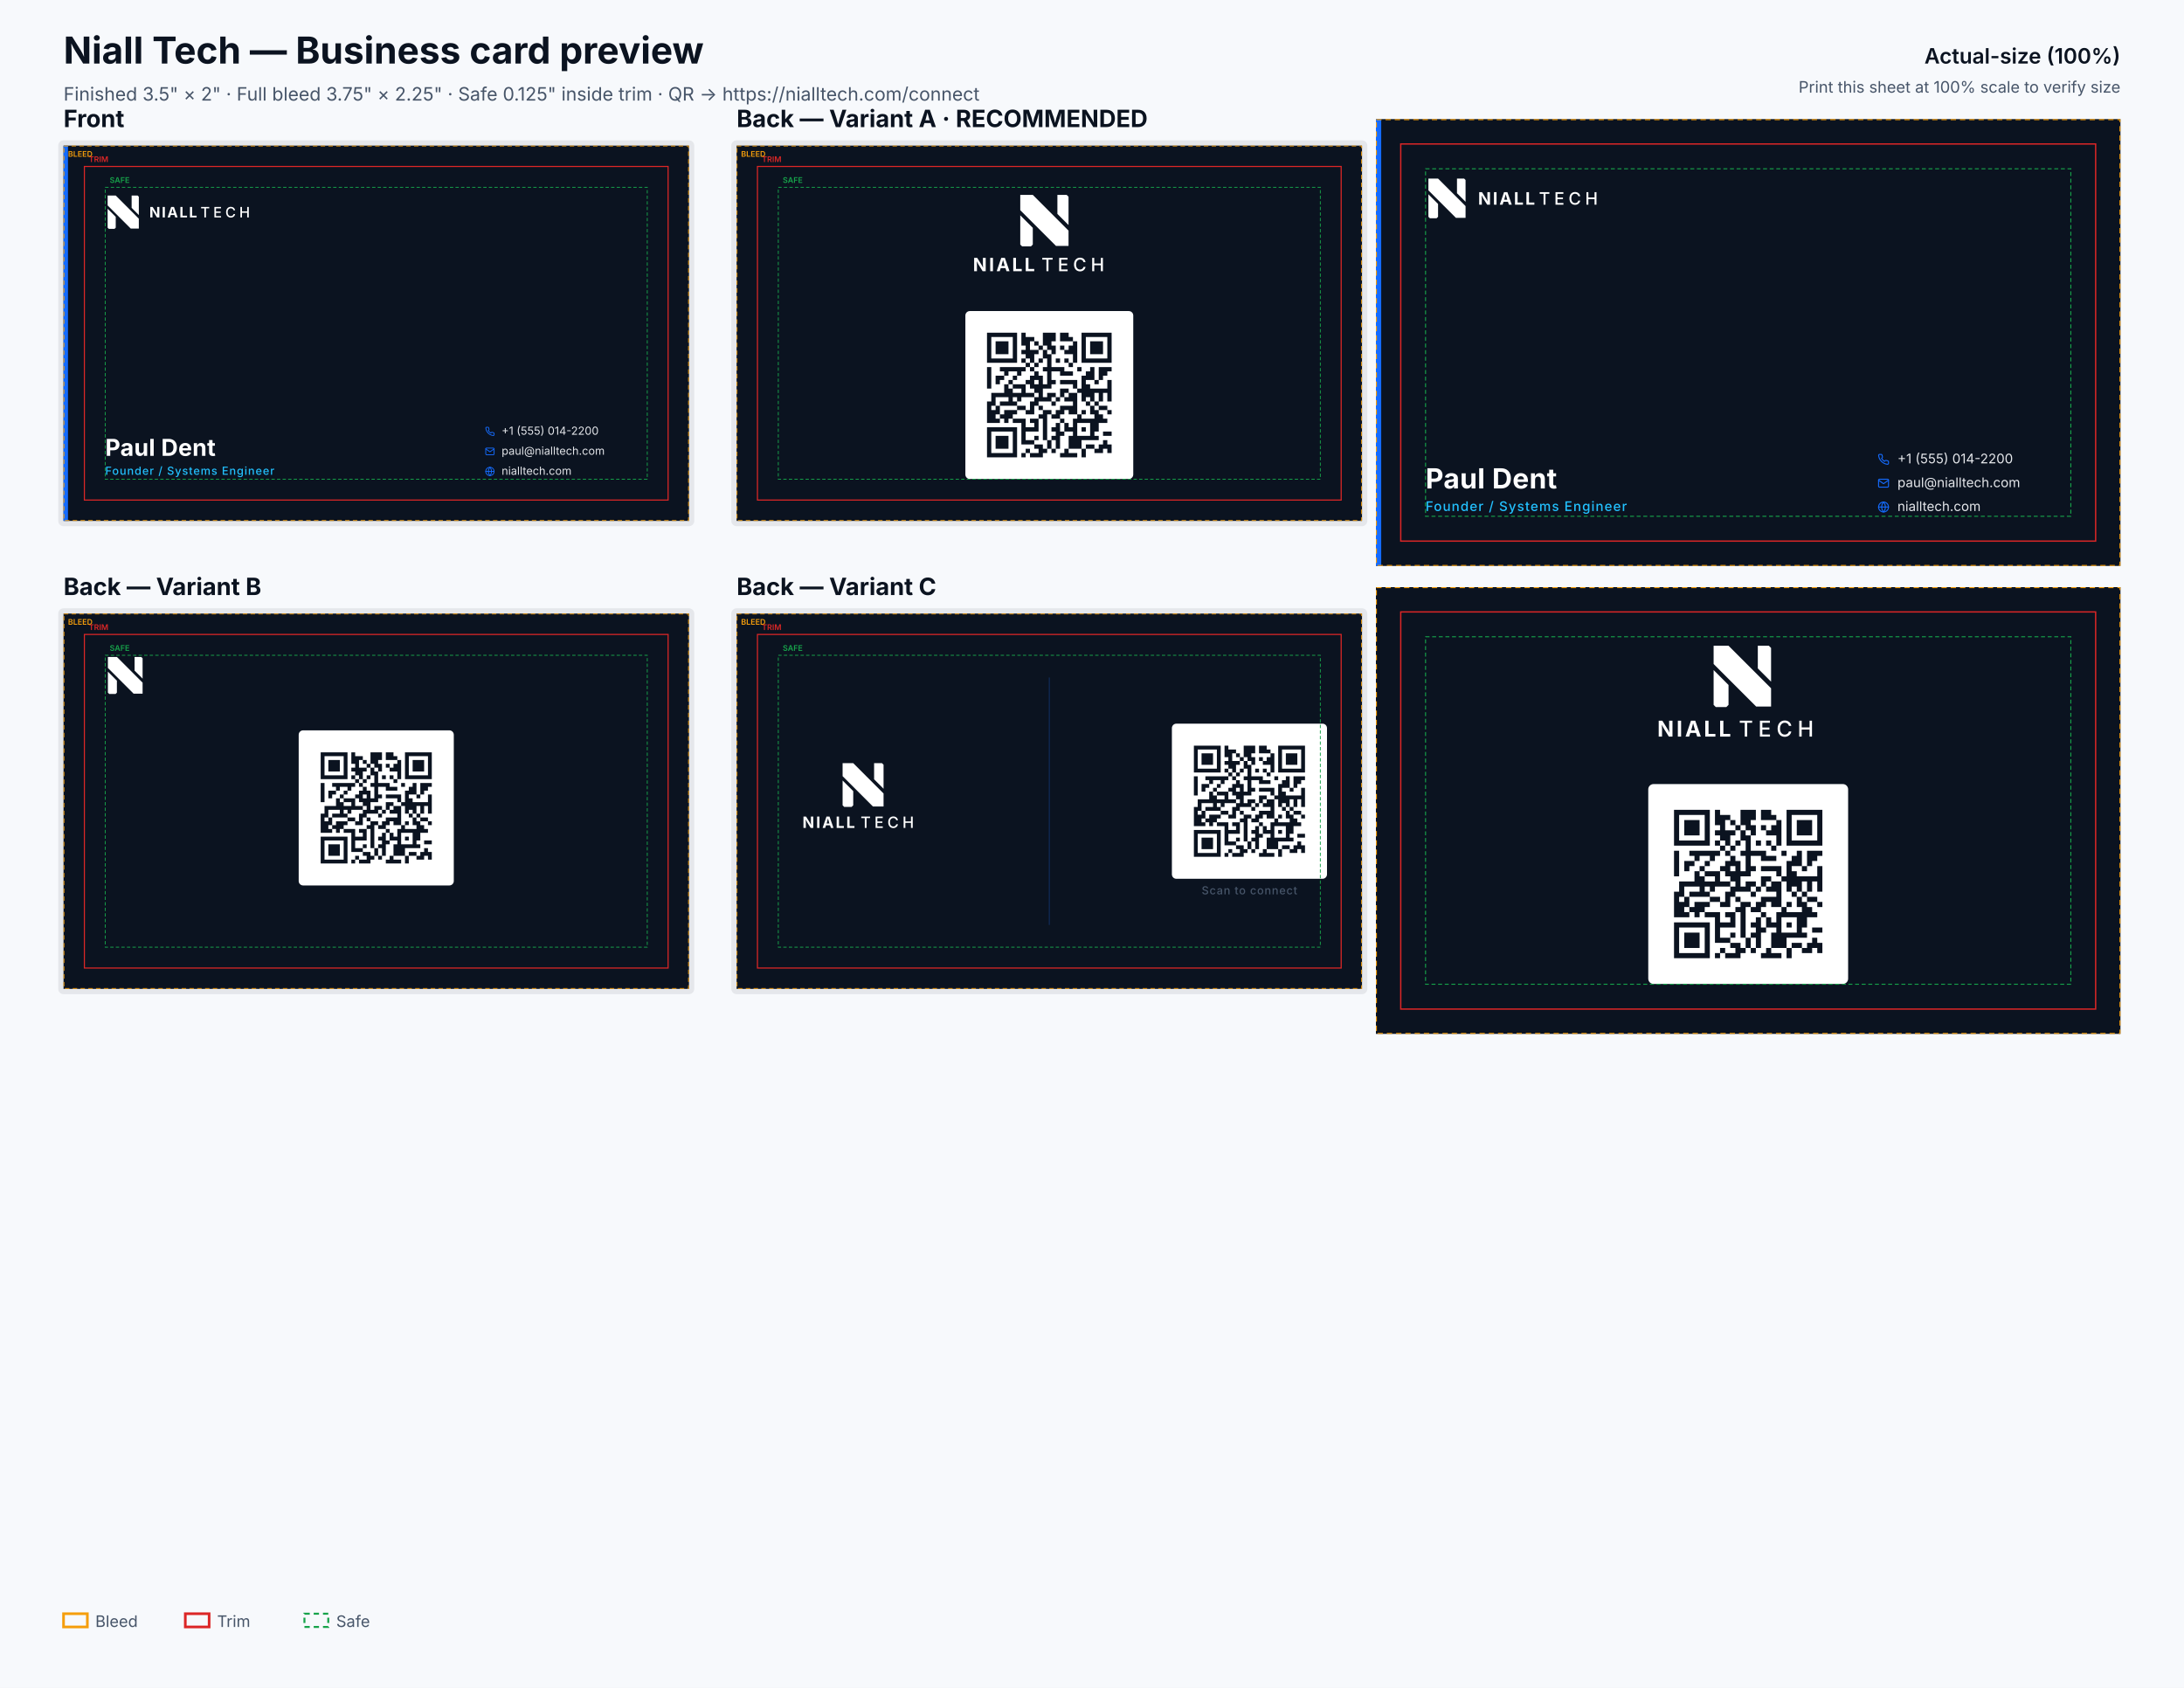
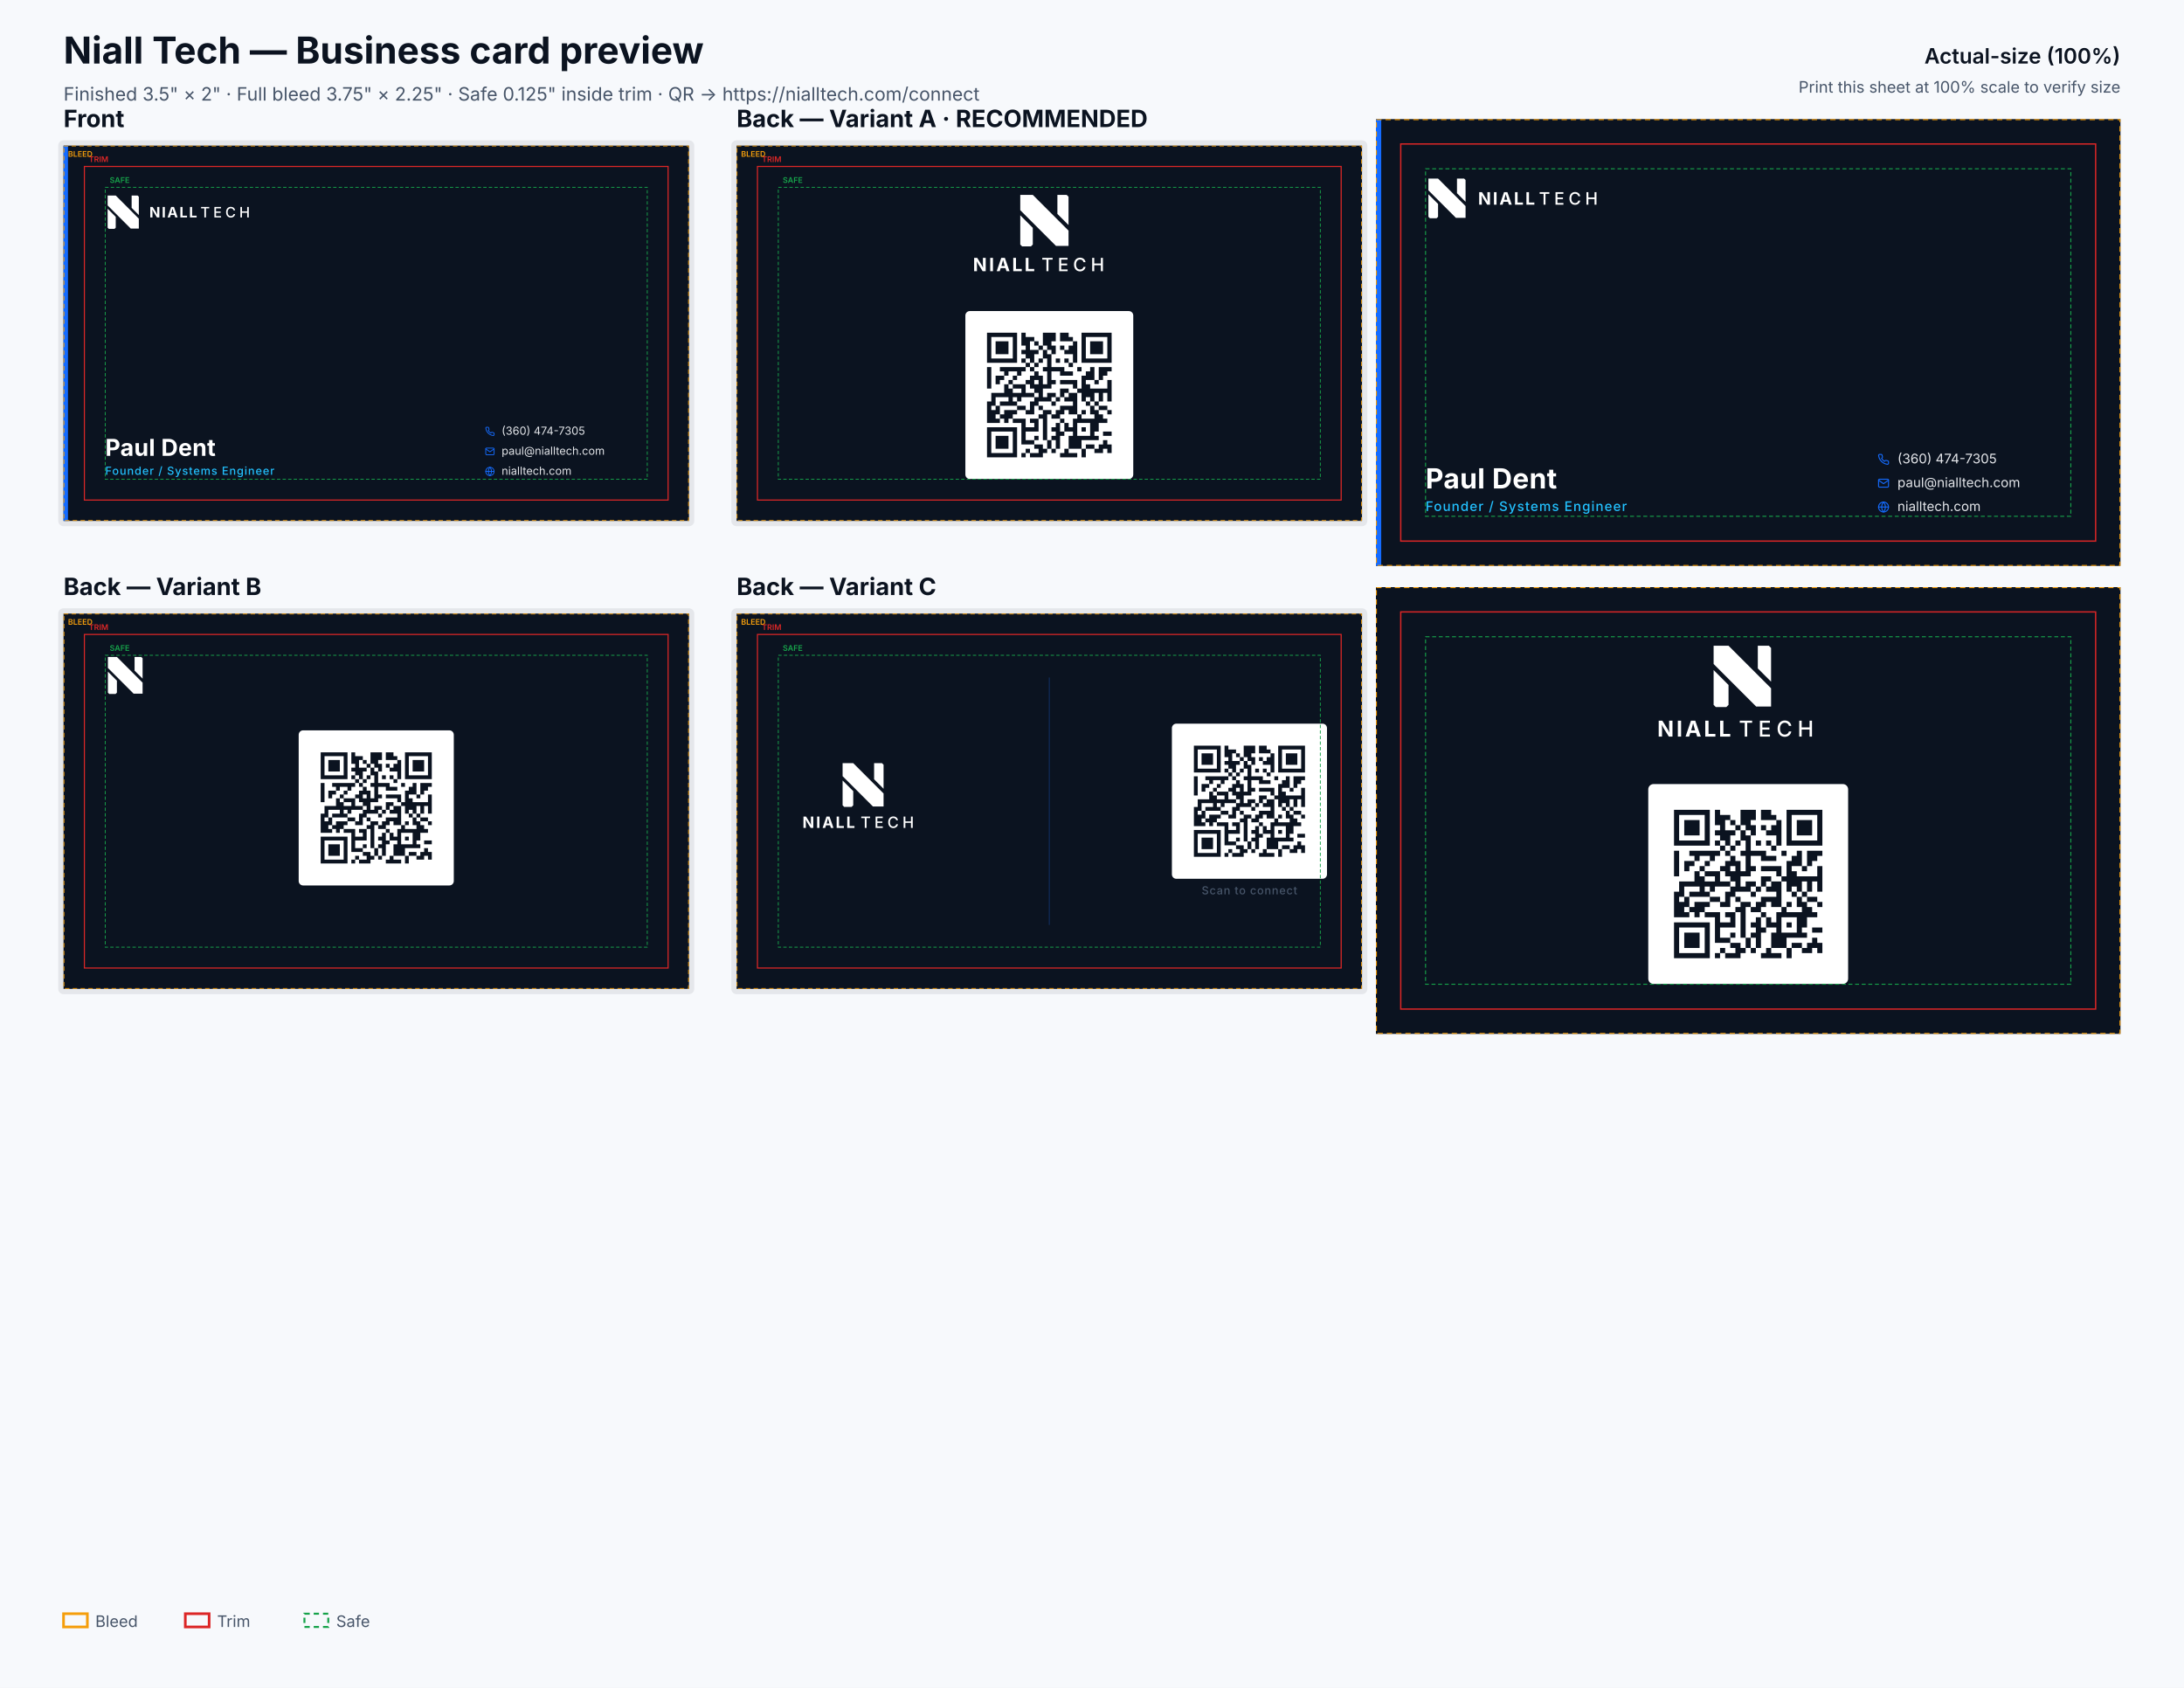
<svg xmlns="http://www.w3.org/2000/svg" viewBox="0 0 1650 1275" width="11in" height="8.5in" font-family="Inter, Arial, Helvetica, sans-serif">
  <rect width="1650" height="1275" fill="#F7F9FC" />
  <text x="48" y="48" fill="#0B1320" font-size="28" font-weight="700">Niall Tech — Business card preview</text>
  <text x="48" y="76" fill="#475569" font-size="14">Finished 3.5" × 2"  ·  Full bleed 3.75" × 2.25"  ·  Safe 0.125" inside trim  ·  QR → https://nialltech.com/connect</text>
  <text x="48" y="96" fill="#0B1320" font-size="18" font-weight="700">Front</text>
  <rect x="44" y="106" width="480.5" height="291.5" fill="#E5E7EB" rx="4" />
  <svg x="48" y="110" width="472.5" height="283.5" viewBox="0 0 1125 675">
    <g id="front">
      <rect width="1125" height="675" fill="#0B1320" />
      <rect x="0" y="0" width="8" height="675" fill="#146BFF" />
      <svg x="75" y="79" width="340" height="80.952" viewBox="0 0 420 100" preserveAspectRatio="xMinYMid meet">
        <g transform="translate(0, 10) scale(0.8)">
          <g transform="scale(0.83333)">
            <path d="M8 5H35L112 82V115H85L8 38Z" fill="#FFFFFF" />
            <path d="M8 49L35 76V112L31 116H12L8 112Z" fill="#FFFFFF" />
            <path d="M88 5H108L112 9V70L88 46Z" fill="#FFFFFF" />
          </g>
        </g>
        <g font-family="Inter, Arial, Helvetica, sans-serif">
          <text x="98" y="62" fill="#FFFFFF" font-size="32" font-weight="700" letter-spacing="3.2">NIALL</text>
          <text x="211.6" y="62" fill="#FFFFFF" font-size="32" font-weight="500" letter-spacing="7.5">TECH</text>
        </g>
      </svg>
      <text x="75" y="558" fill="#FFFFFF" font-size="42" font-weight="700" letter-spacing="0.4">Paul Dent</text>
      <text x="75" y="592" fill="#22C1FF" font-size="20" font-weight="500" letter-spacing="1.4">Founder / Systems Engineer</text>
      <g font-size="20" font-weight="400">
        <g transform="translate(758 505) scale(0.75)" fill="none" stroke="#146BFF" stroke-width="2" stroke-linecap="round" stroke-linejoin="round">
          <path d="M22 16.92v3a2 2 0 0 1-2.18 2 19.79 19.79 0 0 1-8.63-3.07 19.5 19.5 0 0 1-6-6 19.79 19.79 0 0 1-3.07-8.67A2 2 0 0 1 4.11 2h3a2 2 0 0 1 2 1.72 12.84 12.84 0 0 0 .7 2.81 2 2 0 0 1-.45 2.11L8.09 9.91a16 16 0 0 0 6 6l1.27-1.27a2 2 0 0 1 2.11-.45 12.84 12.84 0 0 0 2.81.7A2 2 0 0 1 22 16.92z" />
        </g>
-         <text x="788" y="520" fill="#E5E7EB">+1 (555) 014-2200</text>
+         <text x="788" y="520" fill="#E5E7EB">(360) 474-7305</text>
        <g transform="translate(758 541) scale(0.75)" fill="none" stroke="#146BFF" stroke-width="2" stroke-linecap="round" stroke-linejoin="round">
          <path d="M4 4h16a2 2 0 0 1 2 2v12a2 2 0 0 1-2 2H4a2 2 0 0 1-2-2V6a2 2 0 0 1 2-2z" />
          <path d="m22 6-10 7L2 6" />
        </g>
        <text x="788" y="556" fill="#E5E7EB">paul@nialltech.com</text>
        <g transform="translate(758 577) scale(0.75)" fill="none" stroke="#146BFF" stroke-width="2" stroke-linecap="round" stroke-linejoin="round">
          <path d="M12 2a10 10 0 1 0 0 20 10 10 0 0 0 0-20z" />
          <path d="M2 12h20 M12 2a15.3 15.3 0 0 1 0 20 M12 2a15.3 15.3 0 0 0 0 20" />
        </g>
        <text x="788" y="592" fill="#E5E7EB">nialltech.com</text>
      </g>
    </g>
    <rect x="0.5" y="0.5" width="1124" height="674" fill="none" stroke="#F59E0B" stroke-width="2" stroke-dasharray="8 6" />
    <rect x="37.5" y="37.5" width="1050" height="600" fill="none" stroke="#DC2626" stroke-width="2" />
    <rect x="75" y="75" width="975" height="525" fill="none" stroke="#16A34A" stroke-width="1.5" stroke-dasharray="6 4" />
    <text x="45.5" y="29.5" fill="#DC2626" font-size="14" font-weight="600">TRIM</text>
    <text x="83" y="67" fill="#16A34A" font-size="14" font-weight="600">SAFE</text>
    <text x="8" y="20" fill="#F59E0B" font-size="14" font-weight="600">BLEED</text>
  </svg>
  <text x="556.5" y="96" fill="#0B1320" font-size="18" font-weight="700">Back — Variant A  ·  RECOMMENDED</text>
  <rect x="552.5" y="106" width="480.5" height="291.5" fill="#E5E7EB" rx="4" />
  <svg x="556.5" y="110" width="472.5" height="283.5" viewBox="0 0 1125 675">
    <g id="backA">
      <rect width="1125" height="675" fill="#0B1320" />
      <svg x="397.5" y="75" width="330" height="188.571" viewBox="0 0 280 160" preserveAspectRatio="xMidYMid meet">
        <g transform="translate(90, 8) scale(0.85)">
          <g transform="scale(0.83333)">
            <path d="M8 5H35L112 82V115H85L8 38Z" fill="#FFFFFF" />
            <path d="M8 49L35 76V112L31 116H12L8 112Z" fill="#FFFFFF" />
            <path d="M88 5H108L112 9V70L88 46Z" fill="#FFFFFF" />
          </g>
        </g>
        <g font-family="Inter, Arial, Helvetica, sans-serif">
          <text x="118" y="128" fill="#FFFFFF" font-size="28" font-weight="700" letter-spacing="3.2" text-anchor="end">NIALL</text>
          <text x="128" y="128" fill="#FFFFFF" font-size="28" font-weight="500" letter-spacing="6.5" text-anchor="start">TECH</text>
        </g>
      </svg>
      <rect x="411.5" y="297.571" width="302" height="302" rx="8" fill="#FFFFFF" />
      <svg x="419.5" y="305.571" width="286" height="286" viewBox="0 0 37 37" preserveAspectRatio="xMidYMid meet">
        <path fill="#FFFFFF" d="M0 0h37v37H0z" />
        <path stroke="#0B1320" d="M4 4.5h7m1 0h1m4 0h3m1 0h2m3 0h7M4 5.5h1m5 0h1m1 0h3m2 0h3m1 0h3m2 0h1m5 0h1M4 6.5h1m1 0h3m1 0h1m1 0h2m1 0h1m1 0h2m5 0h1m1 0h1m1 0h3m1 0h1M4 7.5h1m1 0h3m1 0h1m2 0h1m2 0h1m1 0h2m1 0h1m1 0h2m1 0h1m1 0h3m1 0h1M4 8.5h1m1 0h3m1 0h1m1 0h4m1 0h1m1 0h1m2 0h3m1 0h1m1 0h3m1 0h1M4 9.5h1m5 0h1m2 0h2m2 0h2m5 0h1m1 0h1m5 0h1M4 10.5h7m1 0h1m1 0h1m1 0h1m1 0h1m1 0h1m1 0h1m1 0h1m1 0h7M13 11.5h1m1 0h1m2 0h1m4 0h1M4 12.5h1m2 0h6m1 0h1m2 0h5m3 0h1m2 0h1m1 0h3M4 13.5h1m3 0h1m2 0h1m3 0h1m2 0h1m2 0h3m3 0h2m1 0h2M4 14.5h1m1 0h2m2 0h1m3 0h3m1 0h1m7 0h3m1 0h1M4 15.5h1m1 0h1m2 0h1m3 0h2m1 0h1m1 0h2m1 0h4m1 0h1m2 0h1m2 0h1M4 16.5h1m3 0h1m1 0h3m1 0h5m5 0h1m1 0h2m4 0h1M8 17.5h2m2 0h1m2 0h2m4 0h2m2 0h8M5 18.5h10m1 0h1m1 0h2m1 0h1m1 0h2m1 0h3m1 0h1m1 0h1M5 19.5h1m3 0h1m1 0h1m3 0h4m1 0h1m1 0h3m1 0h1m1 0h1m1 0h1m1 0h1M4 20.5h2m1 0h4m3 0h2m3 0h1m4 0h1m2 0h1m1 0h1M4 21.5h1m1 0h1m4 0h2m1 0h1m1 0h1m4 0h4m3 0h1m1 0h2M4 22.5h3m1 0h3m2 0h2m2 0h2m1 0h2m1 0h2m1 0h1m1 0h2m2 0h1M4 23.5h2m1 0h3m6 0h2m1 0h2m4 0h1m3 0h2M4 24.5h3m1 0h1m1 0h3m1 0h2m1 0h1m3 0h1m2 0h8M12 25.5h1m2 0h1m1 0h1m2 0h1m1 0h1m1 0h1m3 0h2M4 26.5h7m1 0h4m1 0h1m1 0h2m1 0h3m1 0h1m1 0h2M4 27.5h1m5 0h1m1 0h1m4 0h1m2 0h2m2 0h1m3 0h1m2 0h2M4 28.5h1m1 0h3m1 0h1m1 0h1m2 0h1m1 0h1m1 0h2m2 0h7M4 29.5h1m1 0h3m1 0h1m1 0h3m3 0h1m1 0h1m2 0h3m5 0h1M4 30.5h1m1 0h3m1 0h1m4 0h2m1 0h1m1 0h1m2 0h3m1 0h2m1 0h3M4 31.5h1m5 0h1m2 0h1m2 0h2m1 0h1m2 0h1m3 0h1m2 0h2m1 0h1M4 32.5h7m1 0h1m1 0h3m4 0h4m1 0h1" />
      </svg>
    </g>
    <rect x="0.5" y="0.5" width="1124" height="674" fill="none" stroke="#F59E0B" stroke-width="2" stroke-dasharray="8 6" />
    <rect x="37.5" y="37.5" width="1050" height="600" fill="none" stroke="#DC2626" stroke-width="2" />
    <rect x="75" y="75" width="975" height="525" fill="none" stroke="#16A34A" stroke-width="1.5" stroke-dasharray="6 4" />
    <text x="45.5" y="29.5" fill="#DC2626" font-size="14" font-weight="600">TRIM</text>
    <text x="83" y="67" fill="#16A34A" font-size="14" font-weight="600">SAFE</text>
    <text x="8" y="20" fill="#F59E0B" font-size="14" font-weight="600">BLEED</text>
  </svg>
  <text x="48" y="449.5" fill="#0B1320" font-size="18" font-weight="700">Back — Variant B</text>
  <rect x="44" y="459.5" width="480.5" height="291.5" fill="#E5E7EB" rx="4" />
  <svg x="48" y="463.5" width="472.5" height="283.5" viewBox="0 0 1125 675">
    <g id="backB">
      <rect width="1125" height="675" fill="#0B1320" />
      <svg x="75" y="75" width="72" height="72" viewBox="0 0 100 100" preserveAspectRatio="xMinYMid meet">
        <g transform="scale(0.83333)">
          <path d="M8 5H35L112 82V115H85L8 38Z" fill="#FFFFFF" />
          <path d="M8 49L35 76V112L31 116H12L8 112Z" fill="#FFFFFF" />
          <path d="M88 5H108L112 9V70L88 46Z" fill="#FFFFFF" />
        </g>
      </svg>
      <rect x="423" y="210" width="279" height="279" rx="8" fill="#FFFFFF" />
      <svg x="435" y="222" width="255" height="255" viewBox="0 0 37 37" preserveAspectRatio="xMidYMid meet">
        <path fill="#FFFFFF" d="M0 0h37v37H0z" />
        <path stroke="#0B1320" d="M4 4.5h7m1 0h1m4 0h3m1 0h2m3 0h7M4 5.5h1m5 0h1m1 0h3m2 0h3m1 0h3m2 0h1m5 0h1M4 6.5h1m1 0h3m1 0h1m1 0h2m1 0h1m1 0h2m5 0h1m1 0h1m1 0h3m1 0h1M4 7.5h1m1 0h3m1 0h1m2 0h1m2 0h1m1 0h2m1 0h1m1 0h2m1 0h1m1 0h3m1 0h1M4 8.5h1m1 0h3m1 0h1m1 0h4m1 0h1m1 0h1m2 0h3m1 0h1m1 0h3m1 0h1M4 9.5h1m5 0h1m2 0h2m2 0h2m5 0h1m1 0h1m5 0h1M4 10.5h7m1 0h1m1 0h1m1 0h1m1 0h1m1 0h1m1 0h1m1 0h1m1 0h7M13 11.5h1m1 0h1m2 0h1m4 0h1M4 12.5h1m2 0h6m1 0h1m2 0h5m3 0h1m2 0h1m1 0h3M4 13.5h1m3 0h1m2 0h1m3 0h1m2 0h1m2 0h3m3 0h2m1 0h2M4 14.5h1m1 0h2m2 0h1m3 0h3m1 0h1m7 0h3m1 0h1M4 15.5h1m1 0h1m2 0h1m3 0h2m1 0h1m1 0h2m1 0h4m1 0h1m2 0h1m2 0h1M4 16.5h1m3 0h1m1 0h3m1 0h5m5 0h1m1 0h2m4 0h1M8 17.5h2m2 0h1m2 0h2m4 0h2m2 0h8M5 18.5h10m1 0h1m1 0h2m1 0h1m1 0h2m1 0h3m1 0h1m1 0h1M5 19.5h1m3 0h1m1 0h1m3 0h4m1 0h1m1 0h3m1 0h1m1 0h1m1 0h1m1 0h1M4 20.5h2m1 0h4m3 0h2m3 0h1m4 0h1m2 0h1m1 0h1M4 21.5h1m1 0h1m4 0h2m1 0h1m1 0h1m4 0h4m3 0h1m1 0h2M4 22.5h3m1 0h3m2 0h2m2 0h2m1 0h2m1 0h2m1 0h1m1 0h2m2 0h1M4 23.5h2m1 0h3m6 0h2m1 0h2m4 0h1m3 0h2M4 24.5h3m1 0h1m1 0h3m1 0h2m1 0h1m3 0h1m2 0h8M12 25.5h1m2 0h1m1 0h1m2 0h1m1 0h1m1 0h1m3 0h2M4 26.5h7m1 0h4m1 0h1m1 0h2m1 0h3m1 0h1m1 0h2M4 27.5h1m5 0h1m1 0h1m4 0h1m2 0h2m2 0h1m3 0h1m2 0h2M4 28.5h1m1 0h3m1 0h1m1 0h1m2 0h1m1 0h1m1 0h2m2 0h7M4 29.5h1m1 0h3m1 0h1m1 0h3m3 0h1m1 0h1m2 0h3m5 0h1M4 30.5h1m1 0h3m1 0h1m4 0h2m1 0h1m1 0h1m2 0h3m1 0h2m1 0h3M4 31.5h1m5 0h1m2 0h1m2 0h2m1 0h1m2 0h1m3 0h1m2 0h2m1 0h1M4 32.5h7m1 0h1m1 0h3m4 0h4m1 0h1" />
      </svg>
    </g>
    <rect x="0.5" y="0.5" width="1124" height="674" fill="none" stroke="#F59E0B" stroke-width="2" stroke-dasharray="8 6" />
    <rect x="37.5" y="37.5" width="1050" height="600" fill="none" stroke="#DC2626" stroke-width="2" />
    <rect x="75" y="75" width="975" height="525" fill="none" stroke="#16A34A" stroke-width="1.5" stroke-dasharray="6 4" />
    <text x="45.5" y="29.5" fill="#DC2626" font-size="14" font-weight="600">TRIM</text>
    <text x="83" y="67" fill="#16A34A" font-size="14" font-weight="600">SAFE</text>
    <text x="8" y="20" fill="#F59E0B" font-size="14" font-weight="600">BLEED</text>
  </svg>
  <text x="556.5" y="449.5" fill="#0B1320" font-size="18" font-weight="700">Back — Variant C</text>
  <rect x="552.5" y="459.5" width="480.5" height="291.5" fill="#E5E7EB" rx="4" />
  <svg x="556.5" y="463.5" width="472.5" height="283.5" viewBox="0 0 1125 675">
    <g id="backC">
      <rect width="1125" height="675" fill="#0B1320" />
      <line x1="562.5" y1="115" x2="562.5" y2="560" stroke="#102A56" stroke-width="2" />
      <svg x="95" y="257.5" width="280" height="160" viewBox="0 0 280 160" preserveAspectRatio="xMidYMid meet">
        <g transform="translate(90, 8) scale(0.85)">
          <g transform="scale(0.83333)">
            <path d="M8 5H35L112 82V115H85L8 38Z" fill="#FFFFFF" />
            <path d="M8 49L35 76V112L31 116H12L8 112Z" fill="#FFFFFF" />
            <path d="M88 5H108L112 9V70L88 46Z" fill="#FFFFFF" />
          </g>
        </g>
        <g font-family="Inter, Arial, Helvetica, sans-serif">
          <text x="118" y="128" fill="#FFFFFF" font-size="28" font-weight="700" letter-spacing="3.2" text-anchor="end">NIALL</text>
          <text x="128" y="128" fill="#FFFFFF" font-size="28" font-weight="500" letter-spacing="6.5" text-anchor="start">TECH</text>
        </g>
      </svg>
      <rect x="783" y="198" width="279" height="279" rx="8" fill="#FFFFFF" />
      <svg x="795" y="210" width="255" height="255" viewBox="0 0 37 37" preserveAspectRatio="xMidYMid meet">
        <path fill="#FFFFFF" d="M0 0h37v37H0z" />
        <path stroke="#0B1320" d="M4 4.5h7m1 0h1m4 0h3m1 0h2m3 0h7M4 5.5h1m5 0h1m1 0h3m2 0h3m1 0h3m2 0h1m5 0h1M4 6.5h1m1 0h3m1 0h1m1 0h2m1 0h1m1 0h2m5 0h1m1 0h1m1 0h3m1 0h1M4 7.5h1m1 0h3m1 0h1m2 0h1m2 0h1m1 0h2m1 0h1m1 0h2m1 0h1m1 0h3m1 0h1M4 8.5h1m1 0h3m1 0h1m1 0h4m1 0h1m1 0h1m2 0h3m1 0h1m1 0h3m1 0h1M4 9.5h1m5 0h1m2 0h2m2 0h2m5 0h1m1 0h1m5 0h1M4 10.5h7m1 0h1m1 0h1m1 0h1m1 0h1m1 0h1m1 0h1m1 0h1m1 0h7M13 11.5h1m1 0h1m2 0h1m4 0h1M4 12.5h1m2 0h6m1 0h1m2 0h5m3 0h1m2 0h1m1 0h3M4 13.5h1m3 0h1m2 0h1m3 0h1m2 0h1m2 0h3m3 0h2m1 0h2M4 14.5h1m1 0h2m2 0h1m3 0h3m1 0h1m7 0h3m1 0h1M4 15.5h1m1 0h1m2 0h1m3 0h2m1 0h1m1 0h2m1 0h4m1 0h1m2 0h1m2 0h1M4 16.5h1m3 0h1m1 0h3m1 0h5m5 0h1m1 0h2m4 0h1M8 17.5h2m2 0h1m2 0h2m4 0h2m2 0h8M5 18.5h10m1 0h1m1 0h2m1 0h1m1 0h2m1 0h3m1 0h1m1 0h1M5 19.5h1m3 0h1m1 0h1m3 0h4m1 0h1m1 0h3m1 0h1m1 0h1m1 0h1m1 0h1M4 20.5h2m1 0h4m3 0h2m3 0h1m4 0h1m2 0h1m1 0h1M4 21.5h1m1 0h1m4 0h2m1 0h1m1 0h1m4 0h4m3 0h1m1 0h2M4 22.5h3m1 0h3m2 0h2m2 0h2m1 0h2m1 0h2m1 0h1m1 0h2m2 0h1M4 23.5h2m1 0h3m6 0h2m1 0h2m4 0h1m3 0h2M4 24.5h3m1 0h1m1 0h3m1 0h2m1 0h1m3 0h1m2 0h8M12 25.5h1m2 0h1m1 0h1m2 0h1m1 0h1m1 0h1m3 0h2M4 26.5h7m1 0h4m1 0h1m1 0h2m1 0h3m1 0h1m1 0h2M4 27.5h1m5 0h1m1 0h1m4 0h1m2 0h2m2 0h1m3 0h1m2 0h2M4 28.5h1m1 0h3m1 0h1m1 0h1m2 0h1m1 0h1m1 0h2m2 0h7M4 29.5h1m1 0h3m1 0h1m1 0h3m3 0h1m1 0h1m2 0h3m5 0h1M4 30.5h1m1 0h3m1 0h1m4 0h2m1 0h1m1 0h1m2 0h3m1 0h2m1 0h3M4 31.5h1m5 0h1m2 0h1m2 0h2m1 0h1m2 0h1m3 0h1m2 0h2m1 0h1M4 32.5h7m1 0h1m1 0h3m4 0h4m1 0h1" />
      </svg>
      <text x="922.5" y="505" text-anchor="middle" fill="#475569" font-size="20" font-weight="500" letter-spacing="1.2">Scan to connect</text>
    </g>
    <rect x="0.5" y="0.5" width="1124" height="674" fill="none" stroke="#F59E0B" stroke-width="2" stroke-dasharray="8 6" />
    <rect x="37.5" y="37.5" width="1050" height="600" fill="none" stroke="#DC2626" stroke-width="2" />
    <rect x="75" y="75" width="975" height="525" fill="none" stroke="#16A34A" stroke-width="1.5" stroke-dasharray="6 4" />
    <text x="45.5" y="29.5" fill="#DC2626" font-size="14" font-weight="600">TRIM</text>
    <text x="83" y="67" fill="#16A34A" font-size="14" font-weight="600">SAFE</text>
    <text x="8" y="20" fill="#F59E0B" font-size="14" font-weight="600">BLEED</text>
  </svg>
  <text x="1602" y="48" text-anchor="end" fill="#0B1320" font-size="16" font-weight="600">Actual-size (100%)</text>
  <text x="1602" y="70" text-anchor="end" fill="#475569" font-size="12">Print this sheet at 100% scale to verify size</text>
  <svg x="1039.5" y="90" width="562.5" height="337.5" viewBox="0 0 1125 675">
    <g id="front">
      <rect width="1125" height="675" fill="#0B1320" />
      <rect x="0" y="0" width="8" height="675" fill="#146BFF" />
      <svg x="75" y="79" width="340" height="80.952" viewBox="0 0 420 100" preserveAspectRatio="xMinYMid meet">
        <g transform="translate(0, 10) scale(0.8)">
          <g transform="scale(0.83333)">
            <path d="M8 5H35L112 82V115H85L8 38Z" fill="#FFFFFF" />
            <path d="M8 49L35 76V112L31 116H12L8 112Z" fill="#FFFFFF" />
            <path d="M88 5H108L112 9V70L88 46Z" fill="#FFFFFF" />
          </g>
        </g>
        <g font-family="Inter, Arial, Helvetica, sans-serif">
          <text x="98" y="62" fill="#FFFFFF" font-size="32" font-weight="700" letter-spacing="3.2">NIALL</text>
          <text x="211.6" y="62" fill="#FFFFFF" font-size="32" font-weight="500" letter-spacing="7.5">TECH</text>
        </g>
      </svg>
      <text x="75" y="558" fill="#FFFFFF" font-size="42" font-weight="700" letter-spacing="0.4">Paul Dent</text>
      <text x="75" y="592" fill="#22C1FF" font-size="20" font-weight="500" letter-spacing="1.4">Founder / Systems Engineer</text>
      <g font-size="20" font-weight="400">
        <g transform="translate(758 505) scale(0.75)" fill="none" stroke="#146BFF" stroke-width="2" stroke-linecap="round" stroke-linejoin="round">
          <path d="M22 16.92v3a2 2 0 0 1-2.18 2 19.79 19.79 0 0 1-8.63-3.07 19.5 19.5 0 0 1-6-6 19.79 19.79 0 0 1-3.07-8.67A2 2 0 0 1 4.11 2h3a2 2 0 0 1 2 1.72 12.84 12.84 0 0 0 .7 2.81 2 2 0 0 1-.45 2.11L8.09 9.91a16 16 0 0 0 6 6l1.27-1.27a2 2 0 0 1 2.11-.45 12.84 12.84 0 0 0 2.81.7A2 2 0 0 1 22 16.92z" />
        </g>
-         <text x="788" y="520" fill="#E5E7EB">+1 (555) 014-2200</text>
+         <text x="788" y="520" fill="#E5E7EB">(360) 474-7305</text>
        <g transform="translate(758 541) scale(0.75)" fill="none" stroke="#146BFF" stroke-width="2" stroke-linecap="round" stroke-linejoin="round">
          <path d="M4 4h16a2 2 0 0 1 2 2v12a2 2 0 0 1-2 2H4a2 2 0 0 1-2-2V6a2 2 0 0 1 2-2z" />
          <path d="m22 6-10 7L2 6" />
        </g>
        <text x="788" y="556" fill="#E5E7EB">paul@nialltech.com</text>
        <g transform="translate(758 577) scale(0.75)" fill="none" stroke="#146BFF" stroke-width="2" stroke-linecap="round" stroke-linejoin="round">
          <path d="M12 2a10 10 0 1 0 0 20 10 10 0 0 0 0-20z" />
          <path d="M2 12h20 M12 2a15.3 15.3 0 0 1 0 20 M12 2a15.3 15.3 0 0 0 0 20" />
        </g>
        <text x="788" y="592" fill="#E5E7EB">nialltech.com</text>
      </g>
    </g>
    <rect x="0.5" y="0.5" width="1124" height="674" fill="none" stroke="#F59E0B" stroke-width="2" stroke-dasharray="8 6" />
    <rect x="37.5" y="37.5" width="1050" height="600" fill="none" stroke="#DC2626" stroke-width="2" />
    <rect x="75" y="75" width="975" height="525" fill="none" stroke="#16A34A" stroke-width="1.5" stroke-dasharray="6 4" />
  </svg>
  <svg x="1039.5" y="443.5" width="562.5" height="337.5" viewBox="0 0 1125 675">
    <g id="backFinalActual">
      <rect width="1125" height="675" fill="#0B1320" />
      <svg x="397.5" y="75" width="330" height="188.571" viewBox="0 0 280 160" preserveAspectRatio="xMidYMid meet">
        <g transform="translate(90, 8) scale(0.85)">
          <g transform="scale(0.83333)">
            <path d="M8 5H35L112 82V115H85L8 38Z" fill="#FFFFFF" />
            <path d="M8 49L35 76V112L31 116H12L8 112Z" fill="#FFFFFF" />
            <path d="M88 5H108L112 9V70L88 46Z" fill="#FFFFFF" />
          </g>
        </g>
        <g font-family="Inter, Arial, Helvetica, sans-serif">
          <text x="118" y="128" fill="#FFFFFF" font-size="28" font-weight="700" letter-spacing="3.2" text-anchor="end">NIALL</text>
          <text x="128" y="128" fill="#FFFFFF" font-size="28" font-weight="500" letter-spacing="6.5" text-anchor="start">TECH</text>
        </g>
      </svg>
      <rect x="411.5" y="297.571" width="302" height="302" rx="8" fill="#FFFFFF" />
      <svg x="419.5" y="305.571" width="286" height="286" viewBox="0 0 37 37" preserveAspectRatio="xMidYMid meet">
        <path fill="#FFFFFF" d="M0 0h37v37H0z" />
        <path stroke="#0B1320" d="M4 4.5h7m1 0h1m4 0h3m1 0h2m3 0h7M4 5.5h1m5 0h1m1 0h3m2 0h3m1 0h3m2 0h1m5 0h1M4 6.5h1m1 0h3m1 0h1m1 0h2m1 0h1m1 0h2m5 0h1m1 0h1m1 0h3m1 0h1M4 7.5h1m1 0h3m1 0h1m2 0h1m2 0h1m1 0h2m1 0h1m1 0h2m1 0h1m1 0h3m1 0h1M4 8.5h1m1 0h3m1 0h1m1 0h4m1 0h1m1 0h1m2 0h3m1 0h1m1 0h3m1 0h1M4 9.5h1m5 0h1m2 0h2m2 0h2m5 0h1m1 0h1m5 0h1M4 10.5h7m1 0h1m1 0h1m1 0h1m1 0h1m1 0h1m1 0h1m1 0h1m1 0h7M13 11.5h1m1 0h1m2 0h1m4 0h1M4 12.5h1m2 0h6m1 0h1m2 0h5m3 0h1m2 0h1m1 0h3M4 13.5h1m3 0h1m2 0h1m3 0h1m2 0h1m2 0h3m3 0h2m1 0h2M4 14.5h1m1 0h2m2 0h1m3 0h3m1 0h1m7 0h3m1 0h1M4 15.5h1m1 0h1m2 0h1m3 0h2m1 0h1m1 0h2m1 0h4m1 0h1m2 0h1m2 0h1M4 16.5h1m3 0h1m1 0h3m1 0h5m5 0h1m1 0h2m4 0h1M8 17.5h2m2 0h1m2 0h2m4 0h2m2 0h8M5 18.5h10m1 0h1m1 0h2m1 0h1m1 0h2m1 0h3m1 0h1m1 0h1M5 19.5h1m3 0h1m1 0h1m3 0h4m1 0h1m1 0h3m1 0h1m1 0h1m1 0h1m1 0h1M4 20.5h2m1 0h4m3 0h2m3 0h1m4 0h1m2 0h1m1 0h1M4 21.5h1m1 0h1m4 0h2m1 0h1m1 0h1m4 0h4m3 0h1m1 0h2M4 22.5h3m1 0h3m2 0h2m2 0h2m1 0h2m1 0h2m1 0h1m1 0h2m2 0h1M4 23.5h2m1 0h3m6 0h2m1 0h2m4 0h1m3 0h2M4 24.5h3m1 0h1m1 0h3m1 0h2m1 0h1m3 0h1m2 0h8M12 25.5h1m2 0h1m1 0h1m2 0h1m1 0h1m1 0h1m3 0h2M4 26.5h7m1 0h4m1 0h1m1 0h2m1 0h3m1 0h1m1 0h2M4 27.5h1m5 0h1m1 0h1m4 0h1m2 0h2m2 0h1m3 0h1m2 0h2M4 28.5h1m1 0h3m1 0h1m1 0h1m2 0h1m1 0h1m1 0h2m2 0h7M4 29.5h1m1 0h3m1 0h1m1 0h3m3 0h1m1 0h1m2 0h3m5 0h1M4 30.5h1m1 0h3m1 0h1m4 0h2m1 0h1m1 0h1m2 0h3m1 0h2m1 0h3M4 31.5h1m5 0h1m2 0h1m2 0h2m1 0h1m2 0h1m3 0h1m2 0h2m1 0h1M4 32.5h7m1 0h1m1 0h3m4 0h4m1 0h1" />
      </svg>
    </g>
    <rect x="0.5" y="0.5" width="1124" height="674" fill="none" stroke="#F59E0B" stroke-width="2" stroke-dasharray="8 6" />
    <rect x="37.5" y="37.5" width="1050" height="600" fill="none" stroke="#DC2626" stroke-width="2" />
    <rect x="75" y="75" width="975" height="525" fill="none" stroke="#16A34A" stroke-width="1.5" stroke-dasharray="6 4" />
  </svg>
  <g font-size="12" fill="#475569">
    <rect x="48" y="1219" width="18" height="10" fill="none" stroke="#F59E0B" stroke-width="2" />
    <text x="72" y="1229">Bleed</text>
    <rect x="140" y="1219" width="18" height="10" fill="none" stroke="#DC2626" stroke-width="2" />
    <text x="164" y="1229">Trim</text>
    <rect x="230" y="1219" width="18" height="10" fill="none" stroke="#16A34A" stroke-width="1.5" stroke-dasharray="4 3" />
    <text x="254" y="1229">Safe</text>
  </g>
</svg>
